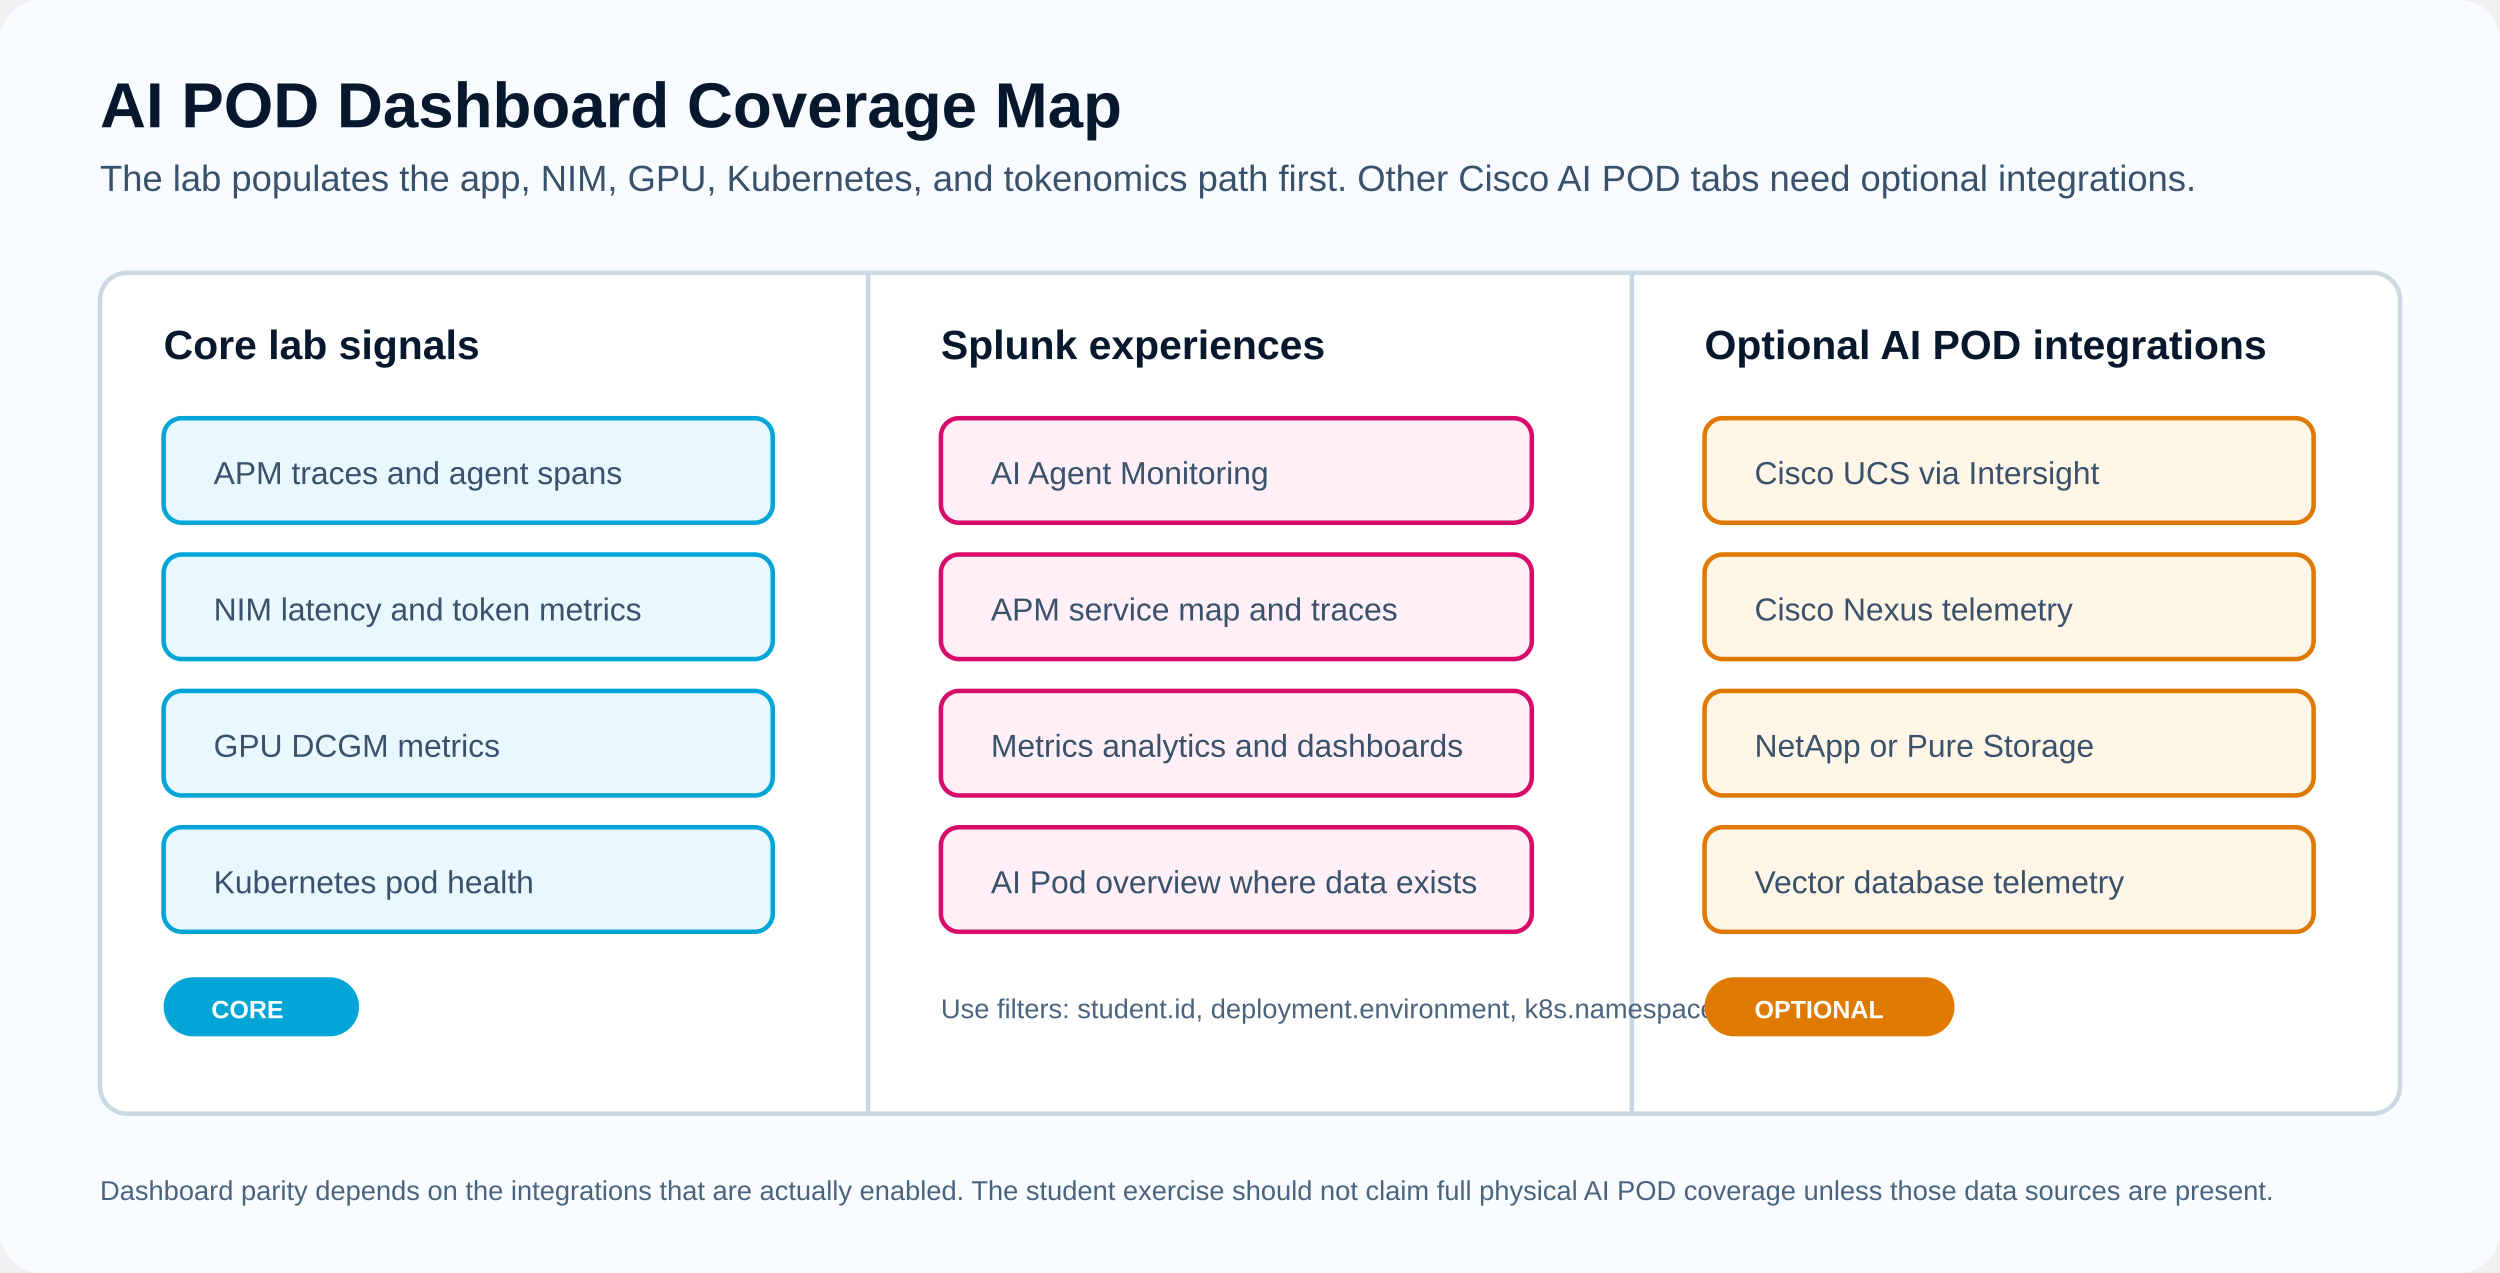
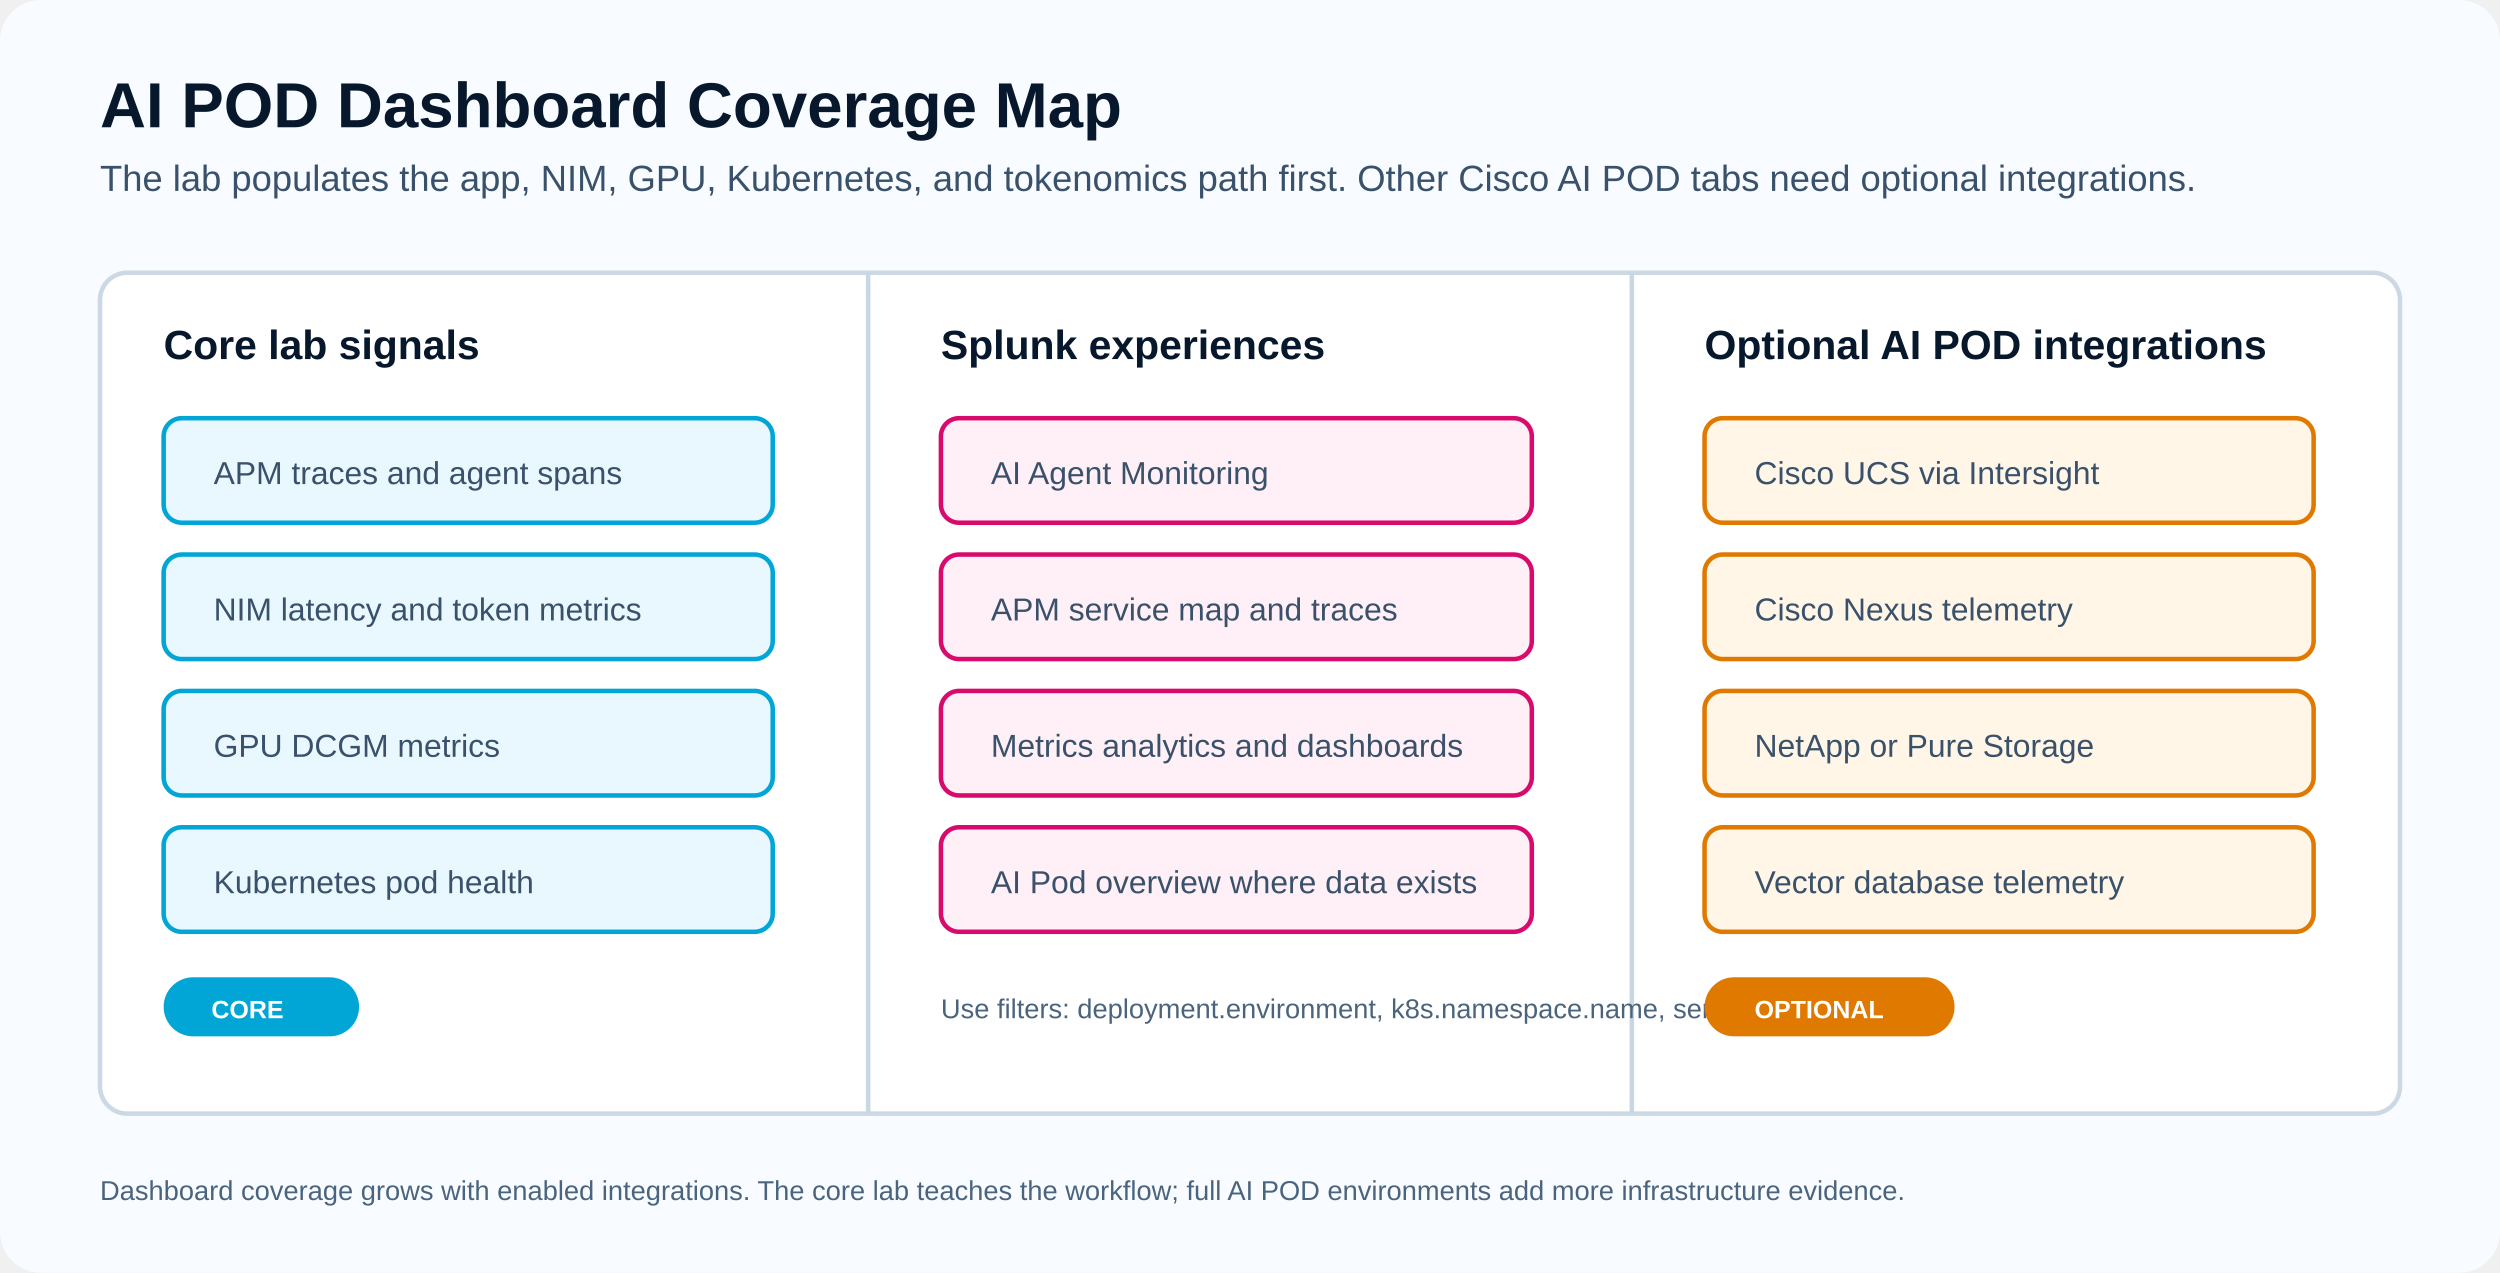
<svg xmlns="http://www.w3.org/2000/svg" viewBox="0 0 1100 560" role="img" aria-labelledby="title desc">
  <defs>
    <style>
      .bg { fill: #f8fbff; }
      .title { fill: #07182d; font: 700 28px Arial, Helvetica, sans-serif; }
      .subtitle { fill: #39516a; font: 16px Arial, Helvetica, sans-serif; }
      .panel { fill: #ffffff; stroke: #ccd9e4; stroke-width: 2; rx: 12; }
      .core { fill: #e9f8ff; stroke: #02a6d6; stroke-width: 2; rx: 8; }
      .optional { fill: #fff6e8; stroke: #e07900; stroke-width: 2; rx: 8; }
      .experience { fill: #fff0f7; stroke: #d80b6d; stroke-width: 2; rx: 8; }
      .head { fill: #07182d; font: 700 18px Arial, Helvetica, sans-serif; }
      .text { fill: #39516a; font: 14px Arial, Helvetica, sans-serif; }
      .small { fill: #4b647d; font: 12px Arial, Helvetica, sans-serif; }
      .tagCore { fill: #02a6d6; }
      .tagOpt { fill: #e07900; }
      .tagText { fill: #ffffff; font: 700 11px Arial, Helvetica, sans-serif; }
      .line { stroke: #c9d7e4; stroke-width: 2; }
    </style>
  </defs>
  <rect class="bg" width="1100" height="560" rx="18" />
  <text class="title" x="44" y="56">AI POD Dashboard Coverage Map</text>
  <text class="subtitle" x="44" y="84">The lab populates the app, NIM, GPU, Kubernetes, and tokenomics path first. Other Cisco AI POD tabs need optional integrations.</text>
  <rect class="panel" x="44" y="120" width="1012" height="370" />
  <line class="line" x1="382" y1="120" x2="382" y2="490" />
  <line class="line" x1="718" y1="120" x2="718" y2="490" />
  <text class="head" x="72" y="158">Core lab signals</text>
  <rect class="core" x="72" y="184" width="268" height="46" />
  <text class="text" x="94" y="213">APM traces and agent spans</text>
  <rect class="core" x="72" y="244" width="268" height="46" />
  <text class="text" x="94" y="273">NIM latency and token metrics</text>
  <rect class="core" x="72" y="304" width="268" height="46" />
  <text class="text" x="94" y="333">GPU DCGM metrics</text>
  <rect class="core" x="72" y="364" width="268" height="46" />
  <text class="text" x="94" y="393">Kubernetes pod health</text>
  <rect class="tagCore" x="72" y="430" width="86" height="26" rx="13" />
  <text class="tagText" x="93" y="448">CORE</text>
  <text class="head" x="414" y="158">Splunk experiences</text>
  <rect class="experience" x="414" y="184" width="260" height="46" />
  <text class="text" x="436" y="213">AI Agent Monitoring</text>
  <rect class="experience" x="414" y="244" width="260" height="46" />
  <text class="text" x="436" y="273">APM service map and traces</text>
  <rect class="experience" x="414" y="304" width="260" height="46" />
  <text class="text" x="436" y="333">Metrics analytics and dashboards</text>
  <rect class="experience" x="414" y="364" width="260" height="46" />
  <text class="text" x="436" y="393">AI Pod overview where data exists</text>
-   <text class="small" x="414" y="448">Use filters: student.id, deployment.environment, k8s.namespace.name</text>
+   <text class="small" x="414" y="448">Use filters: deployment.environment, k8s.namespace.name, service.name</text>
  <text class="head" x="750" y="158">Optional AI POD integrations</text>
  <rect class="optional" x="750" y="184" width="268" height="46" />
  <text class="text" x="772" y="213">Cisco UCS via Intersight</text>
  <rect class="optional" x="750" y="244" width="268" height="46" />
  <text class="text" x="772" y="273">Cisco Nexus telemetry</text>
  <rect class="optional" x="750" y="304" width="268" height="46" />
  <text class="text" x="772" y="333">NetApp or Pure Storage</text>
  <rect class="optional" x="750" y="364" width="268" height="46" />
  <text class="text" x="772" y="393">Vector database telemetry</text>
  <rect class="tagOpt" x="750" y="430" width="110" height="26" rx="13" />
  <text class="tagText" x="772" y="448">OPTIONAL</text>
-   <text class="small" x="44" y="528">Dashboard parity depends on the integrations that are actually enabled. The student exercise should not claim full physical AI POD coverage unless those data sources are present.</text>
+   <text class="small" x="44" y="528">Dashboard coverage grows with enabled integrations. The core lab teaches the workflow; full AI POD environments add more infrastructure evidence.</text>
</svg>
